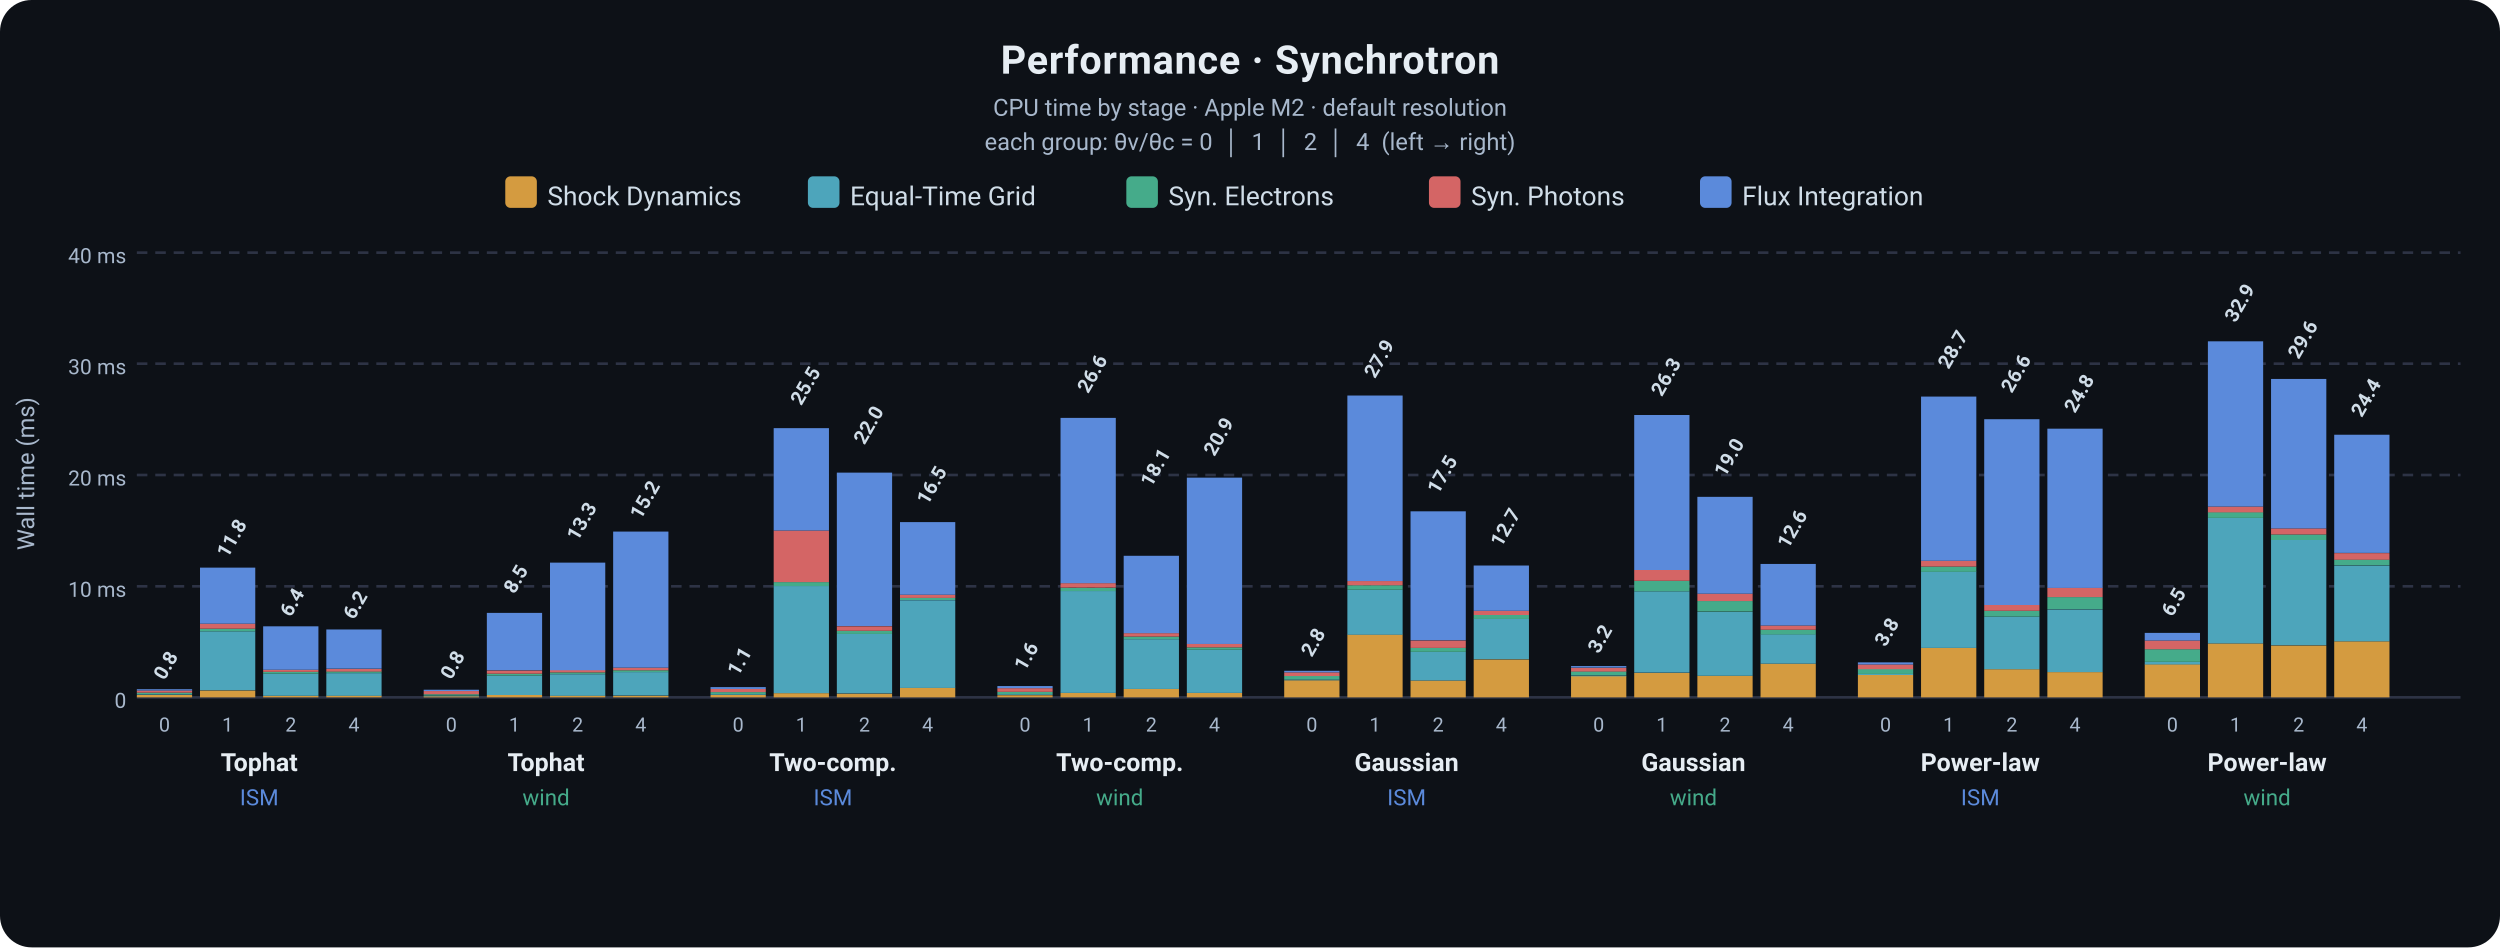
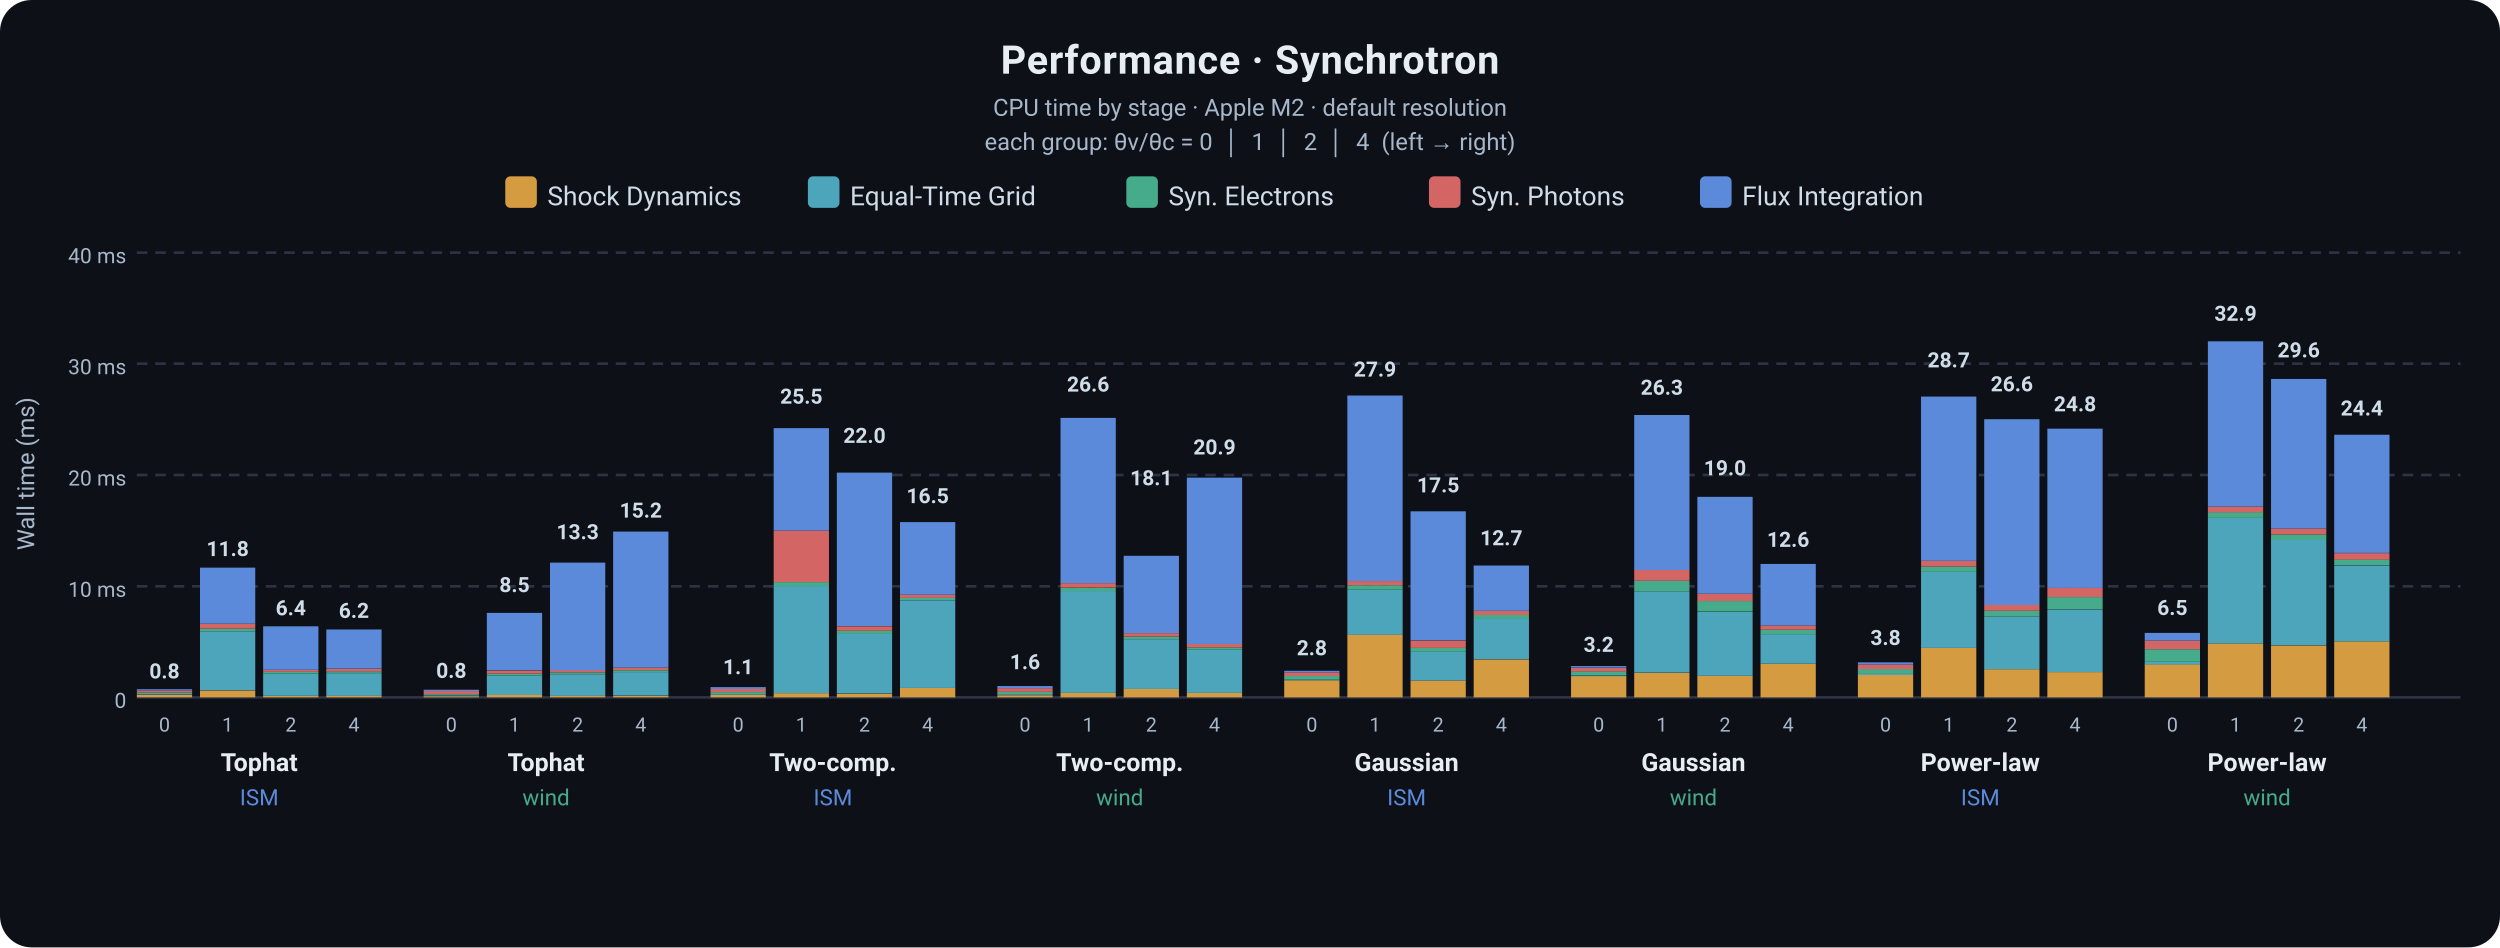
<svg xmlns="http://www.w3.org/2000/svg" viewBox="0 0 950 360" font-family="-apple-system, 'Segoe UI', Roboto, 'Helvetica Neue', Arial, sans-serif">
  <rect width="950" height="360" fill="#0d1117" rx="12" />
  <text x="475" y="28" text-anchor="middle" font-size="15" font-weight="700" fill="#E6EDF3" letter-spacing="0.3">Performance · Synchrotron</text>
  <text x="475" y="44" text-anchor="middle" font-size="9" fill="#A8B8CC">CPU time by stage · Apple M2 · default resolution</text>
  <text x="475" y="57" text-anchor="middle" font-size="9" fill="#A8B8CC">each group: θv/θc = 0 │ 1 │ 2 │ 4 (left → right)</text>
  <rect x="192" y="67" width="12" height="12" rx="2" fill="#D49B40" />
  <text x="208" y="78" font-size="10" fill="#D0DDE8">Shock Dynamics</text>
  <rect x="307" y="67" width="12" height="12" rx="2" fill="#4DA5BB" />
  <text x="323" y="78" font-size="10" fill="#D0DDE8">Equal-Time Grid</text>
  <rect x="428" y="67" width="12" height="12" rx="2" fill="#45AB8A" />
  <text x="444" y="78" font-size="10" fill="#D0DDE8">Syn. Electrons</text>
  <rect x="543" y="67" width="12" height="12" rx="2" fill="#D46565" />
  <text x="559" y="78" font-size="10" fill="#D0DDE8">Syn. Photons</text>
  <rect x="646" y="67" width="12" height="12" rx="2" fill="#5B8ADB" />
  <text x="662" y="78" font-size="10" fill="#D0DDE8">Flux Integration</text>
  <line x1="52" y1="265" x2="935" y2="265" stroke="#2D3345" stroke-width="1" />
  <line x1="52" y1="222.8" x2="935" y2="222.8" stroke="#2D3345" stroke-width="1" stroke-dasharray="4,3" />
  <text x="48" y="226.8" text-anchor="end" font-size="8" fill="#A8B8CC">10 ms</text>
  <line x1="52" y1="180.5" x2="935" y2="180.5" stroke="#2D3345" stroke-width="1" stroke-dasharray="4,3" />
  <text x="48" y="184.5" text-anchor="end" font-size="8" fill="#A8B8CC">20 ms</text>
  <line x1="52" y1="138.2" x2="935" y2="138.2" stroke="#2D3345" stroke-width="1" stroke-dasharray="4,3" />
  <text x="48" y="142.2" text-anchor="end" font-size="8" fill="#A8B8CC">30 ms</text>
  <line x1="52" y1="96.0" x2="935" y2="96.0" stroke="#2D3345" stroke-width="1" stroke-dasharray="4,3" />
  <text x="48" y="100.0" text-anchor="end" font-size="8" fill="#A8B8CC">40 ms</text>
  <text x="48" y="269" text-anchor="end" font-size="8" fill="#A8B8CC">0</text>
  <rect x="52.0" y="264.1" width="21" height="0.9" fill="#D49B40" />
  <rect x="52.0" y="263.8" width="21" height="0.2" fill="#4DA5BB" />
  <rect x="52.0" y="263.2" width="21" height="0.6" fill="#45AB8A" />
  <rect x="52.0" y="262.4" width="21" height="0.8" fill="#D46565" />
  <rect x="52.0" y="261.9" width="21" height="0.5" fill="#5B8ADB" />
-   <text x="62.5" y="258.8" text-anchor="start" font-size="7.5" font-weight="600" fill="#D0DDE8" transform="rotate(-60, 62.5, 258.8)">0.8</text>
+   <text x="62.5" y="257.8" text-anchor="middle" font-size="8" font-weight="600" fill="#D0DDE8">0.8</text>
  <rect x="76.0" y="262.4" width="21" height="2.6" fill="#D49B40" />
  <rect x="76.0" y="239.9" width="21" height="22.4" fill="#4DA5BB" />
  <rect x="76.0" y="238.9" width="21" height="1.0" fill="#45AB8A" />
  <rect x="76.0" y="237.0" width="21" height="1.9" fill="#D46565" />
  <rect x="76.0" y="215.7" width="21" height="21.3" fill="#5B8ADB" />
-   <text x="86.5" y="212.3" text-anchor="start" font-size="7.5" font-weight="600" fill="#D0DDE8" transform="rotate(-60, 86.5, 212.3)">11.8</text>
+   <text x="86.5" y="211.3" text-anchor="middle" font-size="8" font-weight="600" fill="#D0DDE8">11.8</text>
  <rect x="100.0" y="264.4" width="21" height="0.6" fill="#D49B40" />
  <rect x="100.0" y="256.0" width="21" height="8.4" fill="#4DA5BB" />
  <rect x="100.0" y="255.3" width="21" height="0.7" fill="#45AB8A" />
  <rect x="100.0" y="254.5" width="21" height="0.8" fill="#D46565" />
  <rect x="100.0" y="238.0" width="21" height="16.5" fill="#5B8ADB" />
-   <text x="110.5" y="234.8" text-anchor="start" font-size="7.5" font-weight="600" fill="#D0DDE8" transform="rotate(-60, 110.5, 234.8)">6.4</text>
+   <text x="110.5" y="233.8" text-anchor="middle" font-size="8" font-weight="600" fill="#D0DDE8">6.4</text>
  <rect x="124.0" y="264.3" width="21" height="0.7" fill="#D49B40" />
  <rect x="124.0" y="255.8" width="21" height="8.6" fill="#4DA5BB" />
  <rect x="124.0" y="255.1" width="21" height="0.6" fill="#45AB8A" />
  <rect x="124.0" y="254.2" width="21" height="1.0" fill="#D46565" />
  <rect x="124.0" y="239.2" width="21" height="14.9" fill="#5B8ADB" />
-   <text x="134.5" y="235.8" text-anchor="start" font-size="7.5" font-weight="600" fill="#D0DDE8" transform="rotate(-60, 134.5, 235.8)">6.2</text>
+   <text x="134.5" y="234.8" text-anchor="middle" font-size="8" font-weight="600" fill="#D0DDE8">6.2</text>
  <rect x="161.0" y="264.6" width="21" height="0.4" fill="#D49B40" />
  <rect x="161.0" y="264.4" width="21" height="0.2" fill="#4DA5BB" />
  <rect x="161.0" y="263.8" width="21" height="0.5" fill="#45AB8A" />
  <rect x="161.0" y="262.6" width="21" height="1.2" fill="#D46565" />
  <rect x="161.0" y="262.1" width="21" height="0.5" fill="#5B8ADB" />
-   <text x="171.5" y="258.6" text-anchor="start" font-size="7.5" font-weight="600" fill="#D0DDE8" transform="rotate(-60, 171.5, 258.6)">0.8</text>
+   <text x="171.5" y="257.6" text-anchor="middle" font-size="8" font-weight="600" fill="#D0DDE8">0.8</text>
  <rect x="185.0" y="264.1" width="21" height="0.9" fill="#D49B40" />
  <rect x="185.0" y="256.7" width="21" height="7.4" fill="#4DA5BB" />
  <rect x="185.0" y="256.0" width="21" height="0.7" fill="#45AB8A" />
  <rect x="185.0" y="254.8" width="21" height="1.2" fill="#D46565" />
  <rect x="185.0" y="232.9" width="21" height="21.8" fill="#5B8ADB" />
-   <text x="195.5" y="226.0" text-anchor="start" font-size="7.5" font-weight="600" fill="#D0DDE8" transform="rotate(-60, 195.5, 226.0)">8.5</text>
+   <text x="195.5" y="225.0" text-anchor="middle" font-size="8" font-weight="600" fill="#D0DDE8">8.5</text>
  <rect x="209.0" y="264.3" width="21" height="0.7" fill="#D49B40" />
  <rect x="209.0" y="256.2" width="21" height="8.2" fill="#4DA5BB" />
  <rect x="209.0" y="255.5" width="21" height="0.6" fill="#45AB8A" />
  <rect x="209.0" y="254.6" width="21" height="0.9" fill="#D46565" />
  <rect x="209.0" y="213.8" width="21" height="40.9" fill="#5B8ADB" />
-   <text x="219.5" y="205.9" text-anchor="start" font-size="7.5" font-weight="600" fill="#D0DDE8" transform="rotate(-60, 219.5, 205.9)">13.3</text>
+   <text x="219.5" y="204.9" text-anchor="middle" font-size="8" font-weight="600" fill="#D0DDE8">13.3</text>
  <rect x="233.0" y="264.4" width="21" height="0.6" fill="#D49B40" />
  <rect x="233.0" y="255.4" width="21" height="8.9" fill="#4DA5BB" />
  <rect x="233.0" y="254.7" width="21" height="0.7" fill="#45AB8A" />
  <rect x="233.0" y="253.7" width="21" height="1.0" fill="#D46565" />
  <rect x="233.0" y="202.0" width="21" height="51.7" fill="#5B8ADB" />
-   <text x="243.5" y="197.7" text-anchor="start" font-size="7.5" font-weight="600" fill="#D0DDE8" transform="rotate(-60, 243.5, 197.7)">15.2</text>
+   <text x="243.5" y="196.7" text-anchor="middle" font-size="8" font-weight="600" fill="#D0DDE8">15.2</text>
  <rect x="270.0" y="264.1" width="21" height="0.9" fill="#D49B40" />
  <rect x="270.0" y="263.7" width="21" height="0.3" fill="#4DA5BB" />
  <rect x="270.0" y="263.0" width="21" height="0.8" fill="#45AB8A" />
  <rect x="270.0" y="261.8" width="21" height="1.2" fill="#D46565" />
  <rect x="270.0" y="261.1" width="21" height="0.7" fill="#5B8ADB" />
-   <text x="280.5" y="257.2" text-anchor="start" font-size="7.5" font-weight="600" fill="#D0DDE8" transform="rotate(-60, 280.5, 257.2)">1.1</text>
+   <text x="280.5" y="256.2" text-anchor="middle" font-size="8" font-weight="600" fill="#D0DDE8">1.1</text>
  <rect x="294.0" y="263.4" width="21" height="1.6" fill="#D49B40" />
  <rect x="294.0" y="222.7" width="21" height="40.7" fill="#4DA5BB" />
  <rect x="294.0" y="221.2" width="21" height="1.5" fill="#45AB8A" />
  <rect x="294.0" y="201.6" width="21" height="19.6" fill="#D46565" />
  <rect x="294.0" y="162.7" width="21" height="38.9" fill="#5B8ADB" />
-   <text x="304.5" y="154.4" text-anchor="start" font-size="7.5" font-weight="600" fill="#D0DDE8" transform="rotate(-60, 304.5, 154.4)">25.5</text>
+   <text x="304.5" y="153.4" text-anchor="middle" font-size="8" font-weight="600" fill="#D0DDE8">25.5</text>
  <rect x="318.0" y="263.6" width="21" height="1.4" fill="#D49B40" />
  <rect x="318.0" y="240.9" width="21" height="22.6" fill="#4DA5BB" />
  <rect x="318.0" y="239.7" width="21" height="1.2" fill="#45AB8A" />
  <rect x="318.0" y="238.0" width="21" height="1.7" fill="#D46565" />
  <rect x="318.0" y="179.6" width="21" height="58.3" fill="#5B8ADB" />
-   <text x="328.5" y="169.3" text-anchor="start" font-size="7.5" font-weight="600" fill="#D0DDE8" transform="rotate(-60, 328.5, 169.3)">22.0</text>
+   <text x="328.5" y="168.3" text-anchor="middle" font-size="8" font-weight="600" fill="#D0DDE8">22.0</text>
  <rect x="342.0" y="261.3" width="21" height="3.7" fill="#D49B40" />
  <rect x="342.0" y="228.1" width="21" height="33.3" fill="#4DA5BB" />
  <rect x="342.0" y="227.1" width="21" height="0.9" fill="#45AB8A" />
  <rect x="342.0" y="226.0" width="21" height="1.2" fill="#D46565" />
  <rect x="342.0" y="198.4" width="21" height="27.6" fill="#5B8ADB" />
-   <text x="352.5" y="192.2" text-anchor="start" font-size="7.5" font-weight="600" fill="#D0DDE8" transform="rotate(-60, 352.5, 192.2)">16.5</text>
+   <text x="352.5" y="191.2" text-anchor="middle" font-size="8" font-weight="600" fill="#D0DDE8">16.5</text>
  <rect x="379.0" y="264.2" width="21" height="0.8" fill="#D49B40" />
  <rect x="379.0" y="263.8" width="21" height="0.3" fill="#4DA5BB" />
  <rect x="379.0" y="262.9" width="21" height="0.9" fill="#45AB8A" />
  <rect x="379.0" y="261.5" width="21" height="1.4" fill="#D46565" />
  <rect x="379.0" y="260.7" width="21" height="0.8" fill="#5B8ADB" />
-   <text x="389.5" y="255.3" text-anchor="start" font-size="7.5" font-weight="600" fill="#D0DDE8" transform="rotate(-60, 389.5, 255.3)">1.6</text>
+   <text x="389.5" y="254.3" text-anchor="middle" font-size="8" font-weight="600" fill="#D0DDE8">1.6</text>
  <rect x="403.0" y="263.3" width="21" height="1.7" fill="#D49B40" />
  <rect x="403.0" y="224.6" width="21" height="38.7" fill="#4DA5BB" />
  <rect x="403.0" y="223.4" width="21" height="1.2" fill="#45AB8A" />
  <rect x="403.0" y="221.6" width="21" height="1.7" fill="#D46565" />
  <rect x="403.0" y="158.8" width="21" height="62.8" fill="#5B8ADB" />
-   <text x="413.5" y="149.8" text-anchor="start" font-size="7.5" font-weight="600" fill="#D0DDE8" transform="rotate(-60, 413.5, 149.8)">26.6</text>
+   <text x="413.5" y="148.8" text-anchor="middle" font-size="8" font-weight="600" fill="#D0DDE8">26.6</text>
  <rect x="427.0" y="261.8" width="21" height="3.2" fill="#D49B40" />
  <rect x="427.0" y="242.9" width="21" height="18.9" fill="#4DA5BB" />
  <rect x="427.0" y="241.9" width="21" height="1.0" fill="#45AB8A" />
  <rect x="427.0" y="240.6" width="21" height="1.3" fill="#D46565" />
  <rect x="427.0" y="211.2" width="21" height="29.4" fill="#5B8ADB" />
-   <text x="437.5" y="185.4" text-anchor="start" font-size="7.5" font-weight="600" fill="#D0DDE8" transform="rotate(-60, 437.5, 185.4)">18.1</text>
+   <text x="437.5" y="184.4" text-anchor="middle" font-size="8" font-weight="600" fill="#D0DDE8">18.1</text>
  <rect x="451.0" y="263.3" width="21" height="1.7" fill="#D49B40" />
  <rect x="451.0" y="246.9" width="21" height="16.4" fill="#4DA5BB" />
  <rect x="451.0" y="246.0" width="21" height="0.9" fill="#45AB8A" />
  <rect x="451.0" y="244.6" width="21" height="1.4" fill="#D46565" />
  <rect x="451.0" y="181.5" width="21" height="63.2" fill="#5B8ADB" />
-   <text x="461.5" y="173.7" text-anchor="start" font-size="7.5" font-weight="600" fill="#D0DDE8" transform="rotate(-60, 461.5, 173.7)">20.9</text>
+   <text x="461.5" y="172.7" text-anchor="middle" font-size="8" font-weight="600" fill="#D0DDE8">20.9</text>
  <rect x="488.0" y="258.5" width="21" height="6.5" fill="#D49B40" />
  <rect x="488.0" y="258.2" width="21" height="0.3" fill="#4DA5BB" />
  <rect x="488.0" y="256.8" width="21" height="1.4" fill="#45AB8A" />
  <rect x="488.0" y="255.5" width="21" height="1.4" fill="#D46565" />
  <rect x="488.0" y="254.9" width="21" height="0.6" fill="#5B8ADB" />
-   <text x="498.5" y="250.0" text-anchor="start" font-size="7.5" font-weight="600" fill="#D0DDE8" transform="rotate(-60, 498.5, 250.0)">2.8</text>
+   <text x="498.5" y="249.0" text-anchor="middle" font-size="8" font-weight="600" fill="#D0DDE8">2.8</text>
  <rect x="512.0" y="241.1" width="21" height="23.9" fill="#D49B40" />
  <rect x="512.0" y="224.1" width="21" height="17.1" fill="#4DA5BB" />
  <rect x="512.0" y="222.4" width="21" height="1.7" fill="#45AB8A" />
  <rect x="512.0" y="220.8" width="21" height="1.6" fill="#D46565" />
  <rect x="512.0" y="150.3" width="21" height="70.5" fill="#5B8ADB" />
-   <text x="522.5" y="144.1" text-anchor="start" font-size="7.5" font-weight="600" fill="#D0DDE8" transform="rotate(-60, 522.5, 144.1)">27.9</text>
+   <text x="522.5" y="143.1" text-anchor="middle" font-size="8" font-weight="600" fill="#D0DDE8">27.9</text>
  <rect x="536.0" y="258.6" width="21" height="6.4" fill="#D49B40" />
  <rect x="536.0" y="247.7" width="21" height="10.9" fill="#4DA5BB" />
  <rect x="536.0" y="246.2" width="21" height="1.5" fill="#45AB8A" />
  <rect x="536.0" y="243.4" width="21" height="2.8" fill="#D46565" />
  <rect x="536.0" y="194.3" width="21" height="49.0" fill="#5B8ADB" />
-   <text x="546.5" y="188.1" text-anchor="start" font-size="7.5" font-weight="600" fill="#D0DDE8" transform="rotate(-60, 546.5, 188.1)">17.5</text>
+   <text x="546.5" y="187.1" text-anchor="middle" font-size="8" font-weight="600" fill="#D0DDE8">17.5</text>
  <rect x="560.0" y="250.6" width="21" height="14.4" fill="#D49B40" />
  <rect x="560.0" y="235.1" width="21" height="15.4" fill="#4DA5BB" />
  <rect x="560.0" y="233.7" width="21" height="1.5" fill="#45AB8A" />
  <rect x="560.0" y="232.1" width="21" height="1.6" fill="#D46565" />
  <rect x="560.0" y="214.9" width="21" height="17.2" fill="#5B8ADB" />
-   <text x="570.5" y="208.2" text-anchor="start" font-size="7.5" font-weight="600" fill="#D0DDE8" transform="rotate(-60, 570.5, 208.2)">12.7</text>
+   <text x="570.5" y="207.2" text-anchor="middle" font-size="8" font-weight="600" fill="#D0DDE8">12.7</text>
  <rect x="597.0" y="256.9" width="21" height="8.1" fill="#D49B40" />
  <rect x="597.0" y="256.7" width="21" height="0.3" fill="#4DA5BB" />
  <rect x="597.0" y="255.1" width="21" height="1.5" fill="#45AB8A" />
  <rect x="597.0" y="253.8" width="21" height="1.4" fill="#D46565" />
  <rect x="597.0" y="253.1" width="21" height="0.6" fill="#5B8ADB" />
-   <text x="607.5" y="248.7" text-anchor="start" font-size="7.5" font-weight="600" fill="#D0DDE8" transform="rotate(-60, 607.5, 248.7)">3.2</text>
+   <text x="607.5" y="247.7" text-anchor="middle" font-size="8" font-weight="600" fill="#D0DDE8">3.2</text>
  <rect x="621.0" y="255.7" width="21" height="9.3" fill="#D49B40" />
  <rect x="621.0" y="224.7" width="21" height="30.9" fill="#4DA5BB" />
  <rect x="621.0" y="220.7" width="21" height="4.0" fill="#45AB8A" />
  <rect x="621.0" y="216.6" width="21" height="4.1" fill="#D46565" />
  <rect x="621.0" y="157.7" width="21" height="58.9" fill="#5B8ADB" />
-   <text x="631.5" y="151.0" text-anchor="start" font-size="7.5" font-weight="600" fill="#D0DDE8" transform="rotate(-60, 631.5, 151.0)">26.3</text>
+   <text x="631.5" y="150.0" text-anchor="middle" font-size="8" font-weight="600" fill="#D0DDE8">26.3</text>
  <rect x="645.0" y="256.8" width="21" height="8.2" fill="#D49B40" />
  <rect x="645.0" y="232.5" width="21" height="24.3" fill="#4DA5BB" />
  <rect x="645.0" y="228.4" width="21" height="4.0" fill="#45AB8A" />
  <rect x="645.0" y="225.6" width="21" height="2.8" fill="#D46565" />
  <rect x="645.0" y="188.8" width="21" height="36.8" fill="#5B8ADB" />
-   <text x="655.5" y="181.6" text-anchor="start" font-size="7.5" font-weight="600" fill="#D0DDE8" transform="rotate(-60, 655.5, 181.6)">19.0</text>
+   <text x="655.5" y="180.6" text-anchor="middle" font-size="8" font-weight="600" fill="#D0DDE8">19.0</text>
  <rect x="669.0" y="252.2" width="21" height="12.8" fill="#D49B40" />
  <rect x="669.0" y="241.0" width="21" height="11.2" fill="#4DA5BB" />
  <rect x="669.0" y="239.3" width="21" height="1.8" fill="#45AB8A" />
  <rect x="669.0" y="237.7" width="21" height="1.6" fill="#D46565" />
  <rect x="669.0" y="214.3" width="21" height="23.4" fill="#5B8ADB" />
-   <text x="679.5" y="208.8" text-anchor="start" font-size="7.5" font-weight="600" fill="#D0DDE8" transform="rotate(-60, 679.5, 208.8)">12.6</text>
+   <text x="679.5" y="207.8" text-anchor="middle" font-size="8" font-weight="600" fill="#D0DDE8">12.6</text>
  <rect x="706.0" y="256.5" width="21" height="8.5" fill="#D49B40" />
  <rect x="706.0" y="256.1" width="21" height="0.4" fill="#4DA5BB" />
  <rect x="706.0" y="254.2" width="21" height="1.9" fill="#45AB8A" />
  <rect x="706.0" y="252.5" width="21" height="1.8" fill="#D46565" />
  <rect x="706.0" y="251.7" width="21" height="0.8" fill="#5B8ADB" />
-   <text x="716.5" y="246.1" text-anchor="start" font-size="7.5" font-weight="600" fill="#D0DDE8" transform="rotate(-60, 716.5, 246.1)">3.8</text>
+   <text x="716.5" y="245.1" text-anchor="middle" font-size="8" font-weight="600" fill="#D0DDE8">3.8</text>
  <rect x="730.0" y="246.2" width="21" height="18.8" fill="#D49B40" />
  <rect x="730.0" y="217.2" width="21" height="29.0" fill="#4DA5BB" />
  <rect x="730.0" y="215.3" width="21" height="2.0" fill="#45AB8A" />
  <rect x="730.0" y="213.1" width="21" height="2.2" fill="#D46565" />
  <rect x="730.0" y="150.7" width="21" height="62.4" fill="#5B8ADB" />
-   <text x="740.5" y="140.6" text-anchor="start" font-size="7.5" font-weight="600" fill="#D0DDE8" transform="rotate(-60, 740.5, 140.6)">28.7</text>
+   <text x="740.5" y="139.6" text-anchor="middle" font-size="8" font-weight="600" fill="#D0DDE8">28.7</text>
  <rect x="754.0" y="254.3" width="21" height="10.7" fill="#D49B40" />
  <rect x="754.0" y="234.3" width="21" height="20.0" fill="#4DA5BB" />
  <rect x="754.0" y="232.1" width="21" height="2.2" fill="#45AB8A" />
  <rect x="754.0" y="229.9" width="21" height="2.2" fill="#D46565" />
  <rect x="754.0" y="159.3" width="21" height="70.6" fill="#5B8ADB" />
-   <text x="764.5" y="149.7" text-anchor="start" font-size="7.5" font-weight="600" fill="#D0DDE8" transform="rotate(-60, 764.5, 149.7)">26.6</text>
+   <text x="764.5" y="148.7" text-anchor="middle" font-size="8" font-weight="600" fill="#D0DDE8">26.6</text>
  <rect x="778.0" y="255.4" width="21" height="9.6" fill="#D49B40" />
  <rect x="778.0" y="231.6" width="21" height="23.8" fill="#4DA5BB" />
  <rect x="778.0" y="226.9" width="21" height="4.6" fill="#45AB8A" />
  <rect x="778.0" y="223.3" width="21" height="3.6" fill="#D46565" />
  <rect x="778.0" y="162.9" width="21" height="60.5" fill="#5B8ADB" />
-   <text x="788.5" y="157.3" text-anchor="start" font-size="7.5" font-weight="600" fill="#D0DDE8" transform="rotate(-60, 788.5, 157.3)">24.8</text>
+   <text x="788.5" y="156.3" text-anchor="middle" font-size="8" font-weight="600" fill="#D0DDE8">24.8</text>
  <rect x="815.0" y="252.4" width="21" height="12.6" fill="#D49B40" />
  <rect x="815.0" y="251.5" width="21" height="1.0" fill="#4DA5BB" />
  <rect x="815.0" y="246.7" width="21" height="4.8" fill="#45AB8A" />
  <rect x="815.0" y="243.4" width="21" height="3.3" fill="#D46565" />
  <rect x="815.0" y="240.5" width="21" height="2.9" fill="#5B8ADB" />
-   <text x="825.5" y="234.7" text-anchor="start" font-size="7.5" font-weight="600" fill="#D0DDE8" transform="rotate(-60, 825.5, 234.7)">6.5</text>
+   <text x="825.5" y="233.7" text-anchor="middle" font-size="8" font-weight="600" fill="#D0DDE8">6.5</text>
  <rect x="839.0" y="244.5" width="21" height="20.5" fill="#D49B40" />
  <rect x="839.0" y="196.8" width="21" height="47.7" fill="#4DA5BB" />
  <rect x="839.0" y="194.6" width="21" height="2.2" fill="#45AB8A" />
  <rect x="839.0" y="192.5" width="21" height="2.2" fill="#D46565" />
  <rect x="839.0" y="129.7" width="21" height="62.8" fill="#5B8ADB" />
-   <text x="849.5" y="122.9" text-anchor="start" font-size="7.5" font-weight="600" fill="#D0DDE8" transform="rotate(-60, 849.5, 122.9)">32.9</text>
+   <text x="849.5" y="121.9" text-anchor="middle" font-size="8" font-weight="600" fill="#D0DDE8">32.9</text>
  <rect x="863.0" y="245.3" width="21" height="19.7" fill="#D49B40" />
  <rect x="863.0" y="205.2" width="21" height="40.0" fill="#4DA5BB" />
  <rect x="863.0" y="203.1" width="21" height="2.1" fill="#45AB8A" />
  <rect x="863.0" y="200.8" width="21" height="2.3" fill="#D46565" />
  <rect x="863.0" y="144.0" width="21" height="56.8" fill="#5B8ADB" />
-   <text x="873.5" y="136.8" text-anchor="start" font-size="7.5" font-weight="600" fill="#D0DDE8" transform="rotate(-60, 873.5, 136.8)">29.6</text>
+   <text x="873.5" y="135.8" text-anchor="middle" font-size="8" font-weight="600" fill="#D0DDE8">29.6</text>
  <rect x="887.0" y="243.7" width="21" height="21.3" fill="#D49B40" />
  <rect x="887.0" y="214.9" width="21" height="28.8" fill="#4DA5BB" />
  <rect x="887.0" y="212.6" width="21" height="2.2" fill="#45AB8A" />
  <rect x="887.0" y="210.2" width="21" height="2.5" fill="#D46565" />
  <rect x="887.0" y="165.2" width="21" height="44.9" fill="#5B8ADB" />
-   <text x="897.5" y="158.9" text-anchor="start" font-size="7.5" font-weight="600" fill="#D0DDE8" transform="rotate(-60, 897.5, 158.9)">24.4</text>
+   <text x="897.5" y="157.9" text-anchor="middle" font-size="8" font-weight="600" fill="#D0DDE8">24.4</text>
  <text x="62.5" y="278" text-anchor="middle" font-size="7.5" fill="#A8B8CC">0</text>
  <text x="86.5" y="278" text-anchor="middle" font-size="7.5" fill="#A8B8CC">1</text>
  <text x="110.5" y="278" text-anchor="middle" font-size="7.5" fill="#A8B8CC">2</text>
  <text x="134.5" y="278" text-anchor="middle" font-size="7.5" fill="#A8B8CC">4</text>
  <text x="171.5" y="278" text-anchor="middle" font-size="7.5" fill="#A8B8CC">0</text>
  <text x="195.5" y="278" text-anchor="middle" font-size="7.5" fill="#A8B8CC">1</text>
  <text x="219.5" y="278" text-anchor="middle" font-size="7.5" fill="#A8B8CC">2</text>
  <text x="243.5" y="278" text-anchor="middle" font-size="7.5" fill="#A8B8CC">4</text>
  <text x="280.5" y="278" text-anchor="middle" font-size="7.5" fill="#A8B8CC">0</text>
  <text x="304.5" y="278" text-anchor="middle" font-size="7.5" fill="#A8B8CC">1</text>
  <text x="328.5" y="278" text-anchor="middle" font-size="7.5" fill="#A8B8CC">2</text>
  <text x="352.5" y="278" text-anchor="middle" font-size="7.5" fill="#A8B8CC">4</text>
  <text x="389.5" y="278" text-anchor="middle" font-size="7.5" fill="#A8B8CC">0</text>
  <text x="413.5" y="278" text-anchor="middle" font-size="7.5" fill="#A8B8CC">1</text>
  <text x="437.5" y="278" text-anchor="middle" font-size="7.5" fill="#A8B8CC">2</text>
  <text x="461.5" y="278" text-anchor="middle" font-size="7.5" fill="#A8B8CC">4</text>
  <text x="498.5" y="278" text-anchor="middle" font-size="7.5" fill="#A8B8CC">0</text>
  <text x="522.5" y="278" text-anchor="middle" font-size="7.5" fill="#A8B8CC">1</text>
  <text x="546.5" y="278" text-anchor="middle" font-size="7.5" fill="#A8B8CC">2</text>
  <text x="570.5" y="278" text-anchor="middle" font-size="7.5" fill="#A8B8CC">4</text>
  <text x="607.5" y="278" text-anchor="middle" font-size="7.5" fill="#A8B8CC">0</text>
  <text x="631.5" y="278" text-anchor="middle" font-size="7.5" fill="#A8B8CC">1</text>
  <text x="655.5" y="278" text-anchor="middle" font-size="7.5" fill="#A8B8CC">2</text>
  <text x="679.5" y="278" text-anchor="middle" font-size="7.5" fill="#A8B8CC">4</text>
  <text x="716.5" y="278" text-anchor="middle" font-size="7.5" fill="#A8B8CC">0</text>
  <text x="740.5" y="278" text-anchor="middle" font-size="7.5" fill="#A8B8CC">1</text>
  <text x="764.5" y="278" text-anchor="middle" font-size="7.5" fill="#A8B8CC">2</text>
  <text x="788.5" y="278" text-anchor="middle" font-size="7.5" fill="#A8B8CC">4</text>
  <text x="825.5" y="278" text-anchor="middle" font-size="7.5" fill="#A8B8CC">0</text>
  <text x="849.5" y="278" text-anchor="middle" font-size="7.5" fill="#A8B8CC">1</text>
  <text x="873.5" y="278" text-anchor="middle" font-size="7.5" fill="#A8B8CC">2</text>
  <text x="897.5" y="278" text-anchor="middle" font-size="7.5" fill="#A8B8CC">4</text>
  <text x="98.5" y="293" text-anchor="middle" font-size="9.5" font-weight="700" fill="#E6EDF3">Tophat</text>
  <text x="98.5" y="306" text-anchor="middle" font-size="8.5" fill="#5B8ADB">ISM</text>
  <text x="207.5" y="293" text-anchor="middle" font-size="9.5" font-weight="700" fill="#E6EDF3">Tophat</text>
  <text x="207.5" y="306" text-anchor="middle" font-size="8.5" fill="#45AB8A">wind</text>
  <text x="316.5" y="293" text-anchor="middle" font-size="9.5" font-weight="700" fill="#E6EDF3">Two-comp.</text>
  <text x="316.5" y="306" text-anchor="middle" font-size="8.5" fill="#5B8ADB">ISM</text>
  <text x="425.5" y="293" text-anchor="middle" font-size="9.5" font-weight="700" fill="#E6EDF3">Two-comp.</text>
  <text x="425.5" y="306" text-anchor="middle" font-size="8.5" fill="#45AB8A">wind</text>
  <text x="534.5" y="293" text-anchor="middle" font-size="9.5" font-weight="700" fill="#E6EDF3">Gaussian</text>
  <text x="534.5" y="306" text-anchor="middle" font-size="8.5" fill="#5B8ADB">ISM</text>
  <text x="643.5" y="293" text-anchor="middle" font-size="9.5" font-weight="700" fill="#E6EDF3">Gaussian</text>
  <text x="643.5" y="306" text-anchor="middle" font-size="8.5" fill="#45AB8A">wind</text>
  <text x="752.5" y="293" text-anchor="middle" font-size="9.5" font-weight="700" fill="#E6EDF3">Power-law</text>
  <text x="752.5" y="306" text-anchor="middle" font-size="8.5" fill="#5B8ADB">ISM</text>
  <text x="861.5" y="293" text-anchor="middle" font-size="9.5" font-weight="700" fill="#E6EDF3">Power-law</text>
  <text x="861.5" y="306" text-anchor="middle" font-size="8.5" fill="#45AB8A">wind</text>
  <text x="13" y="180" text-anchor="middle" font-size="9" fill="#A8B8CC" transform="rotate(-90, 13, 180)">Wall time (ms)</text>
</svg>
